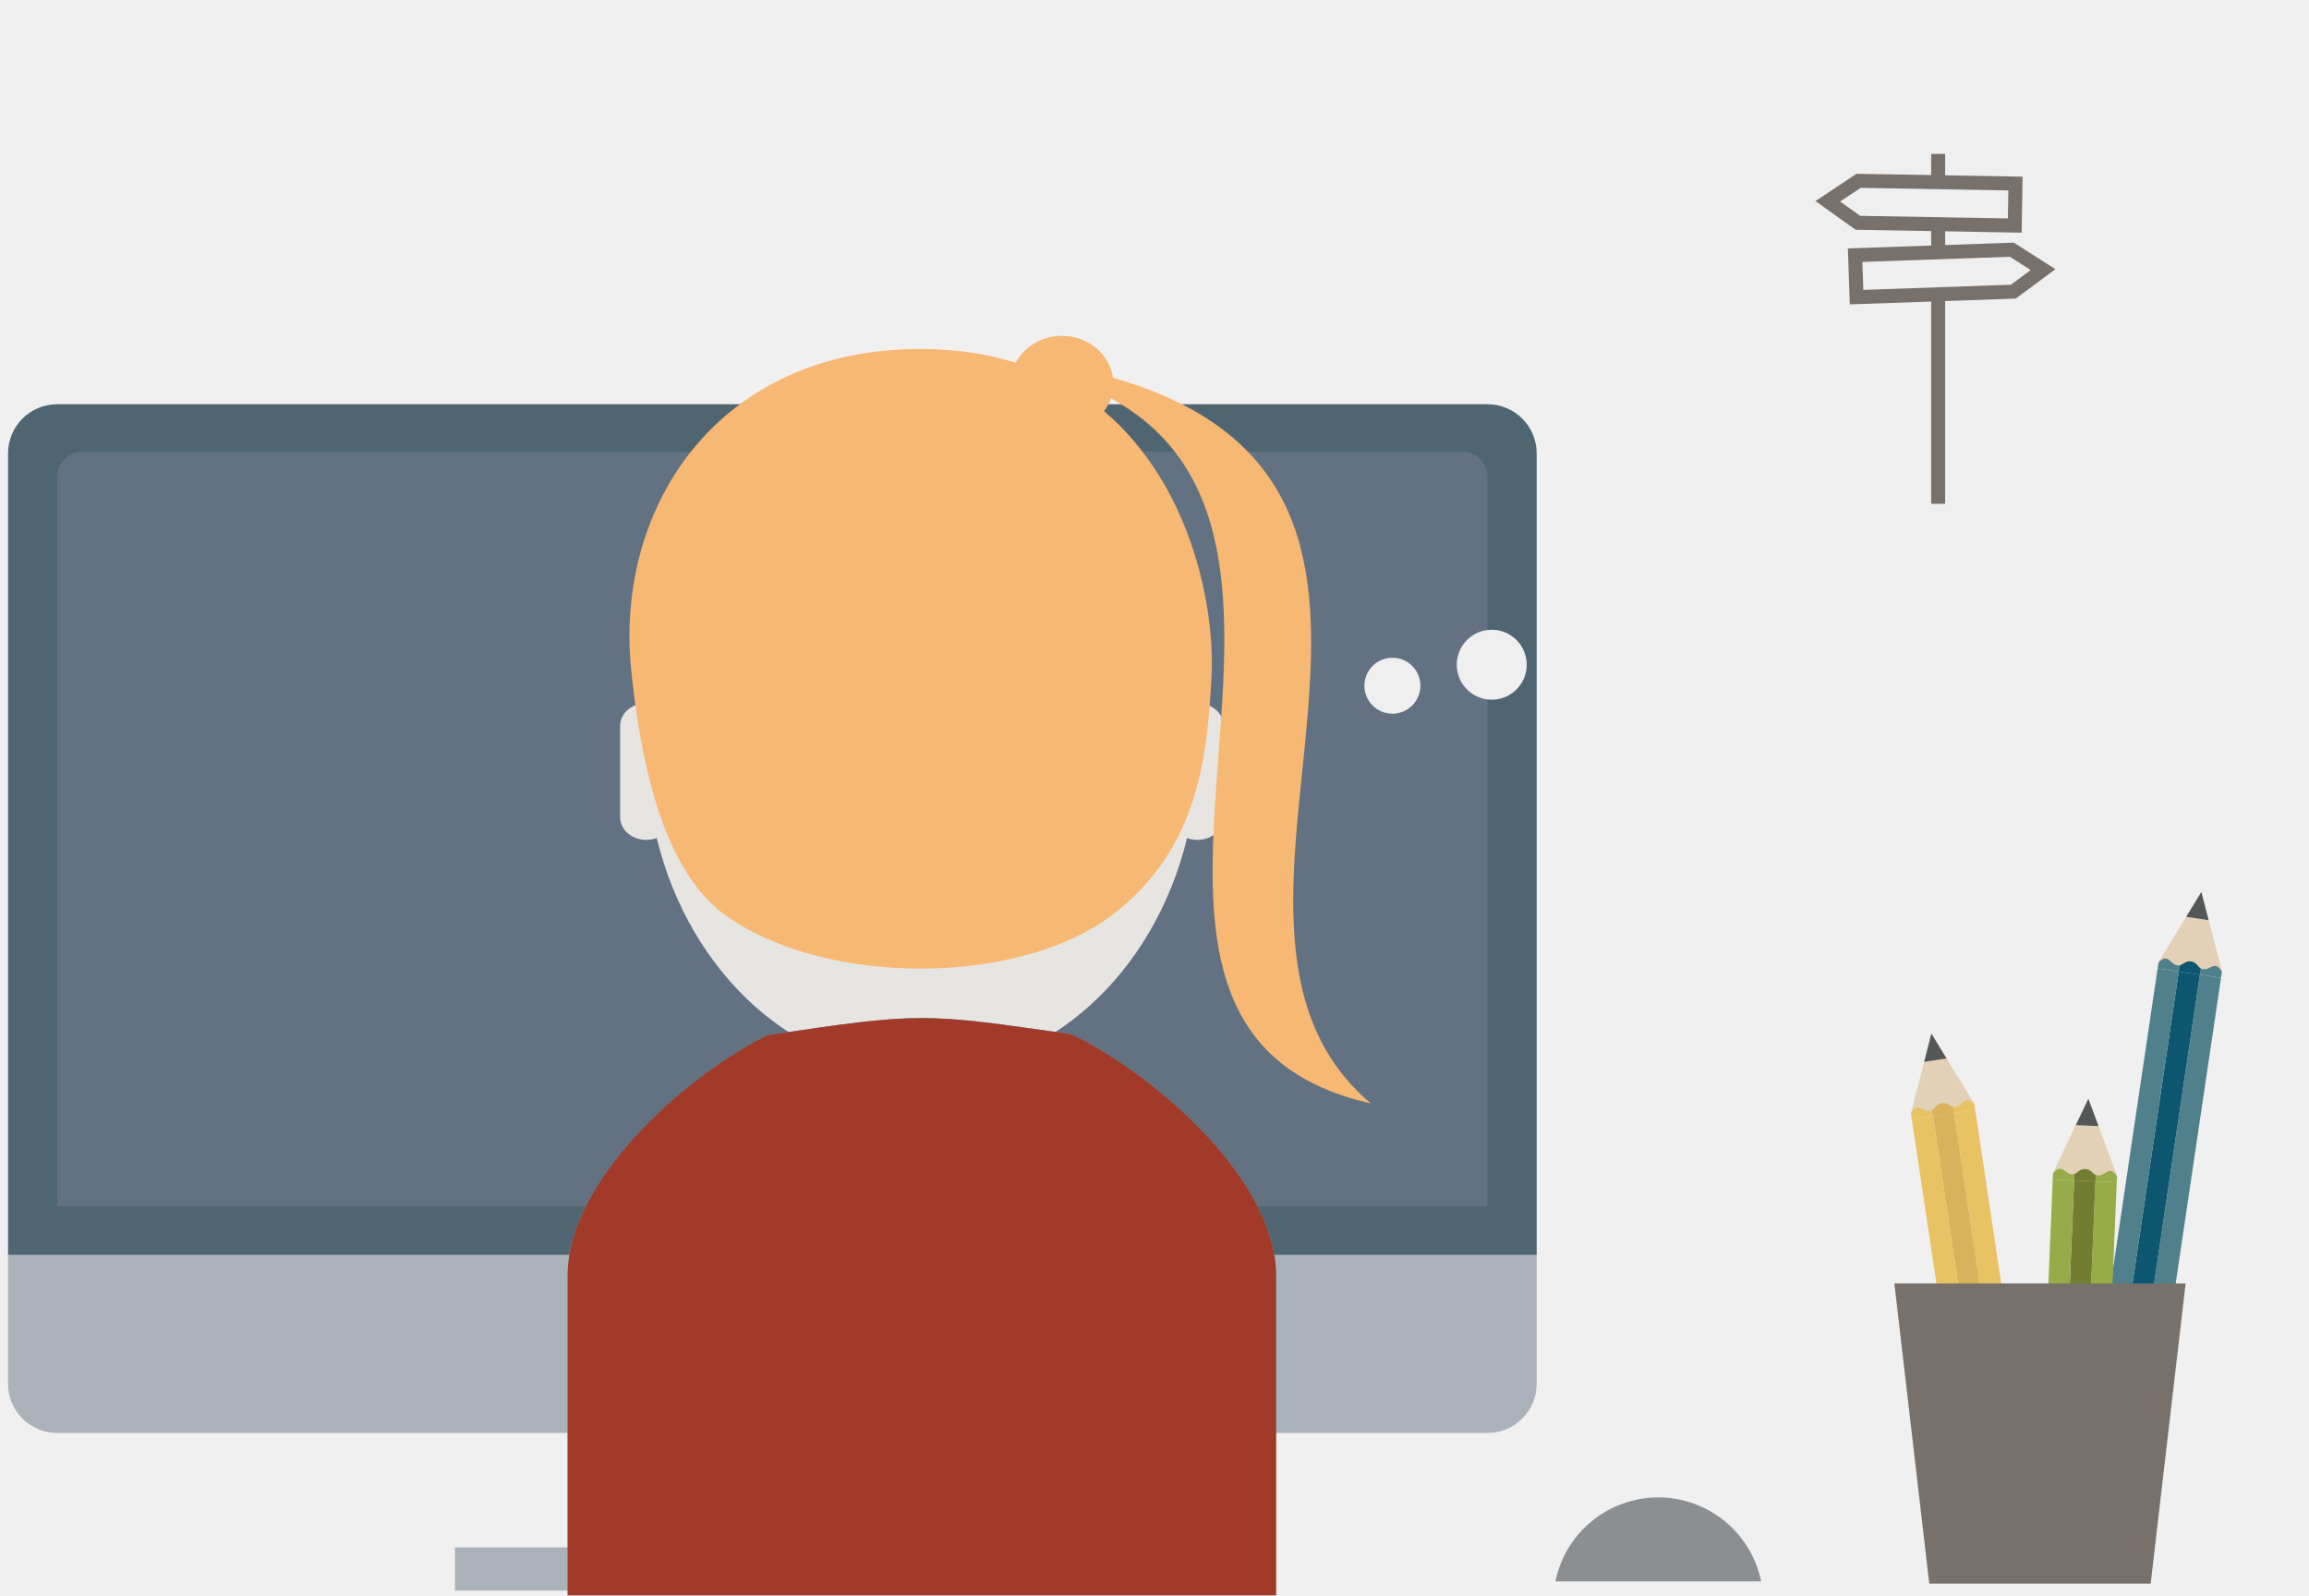
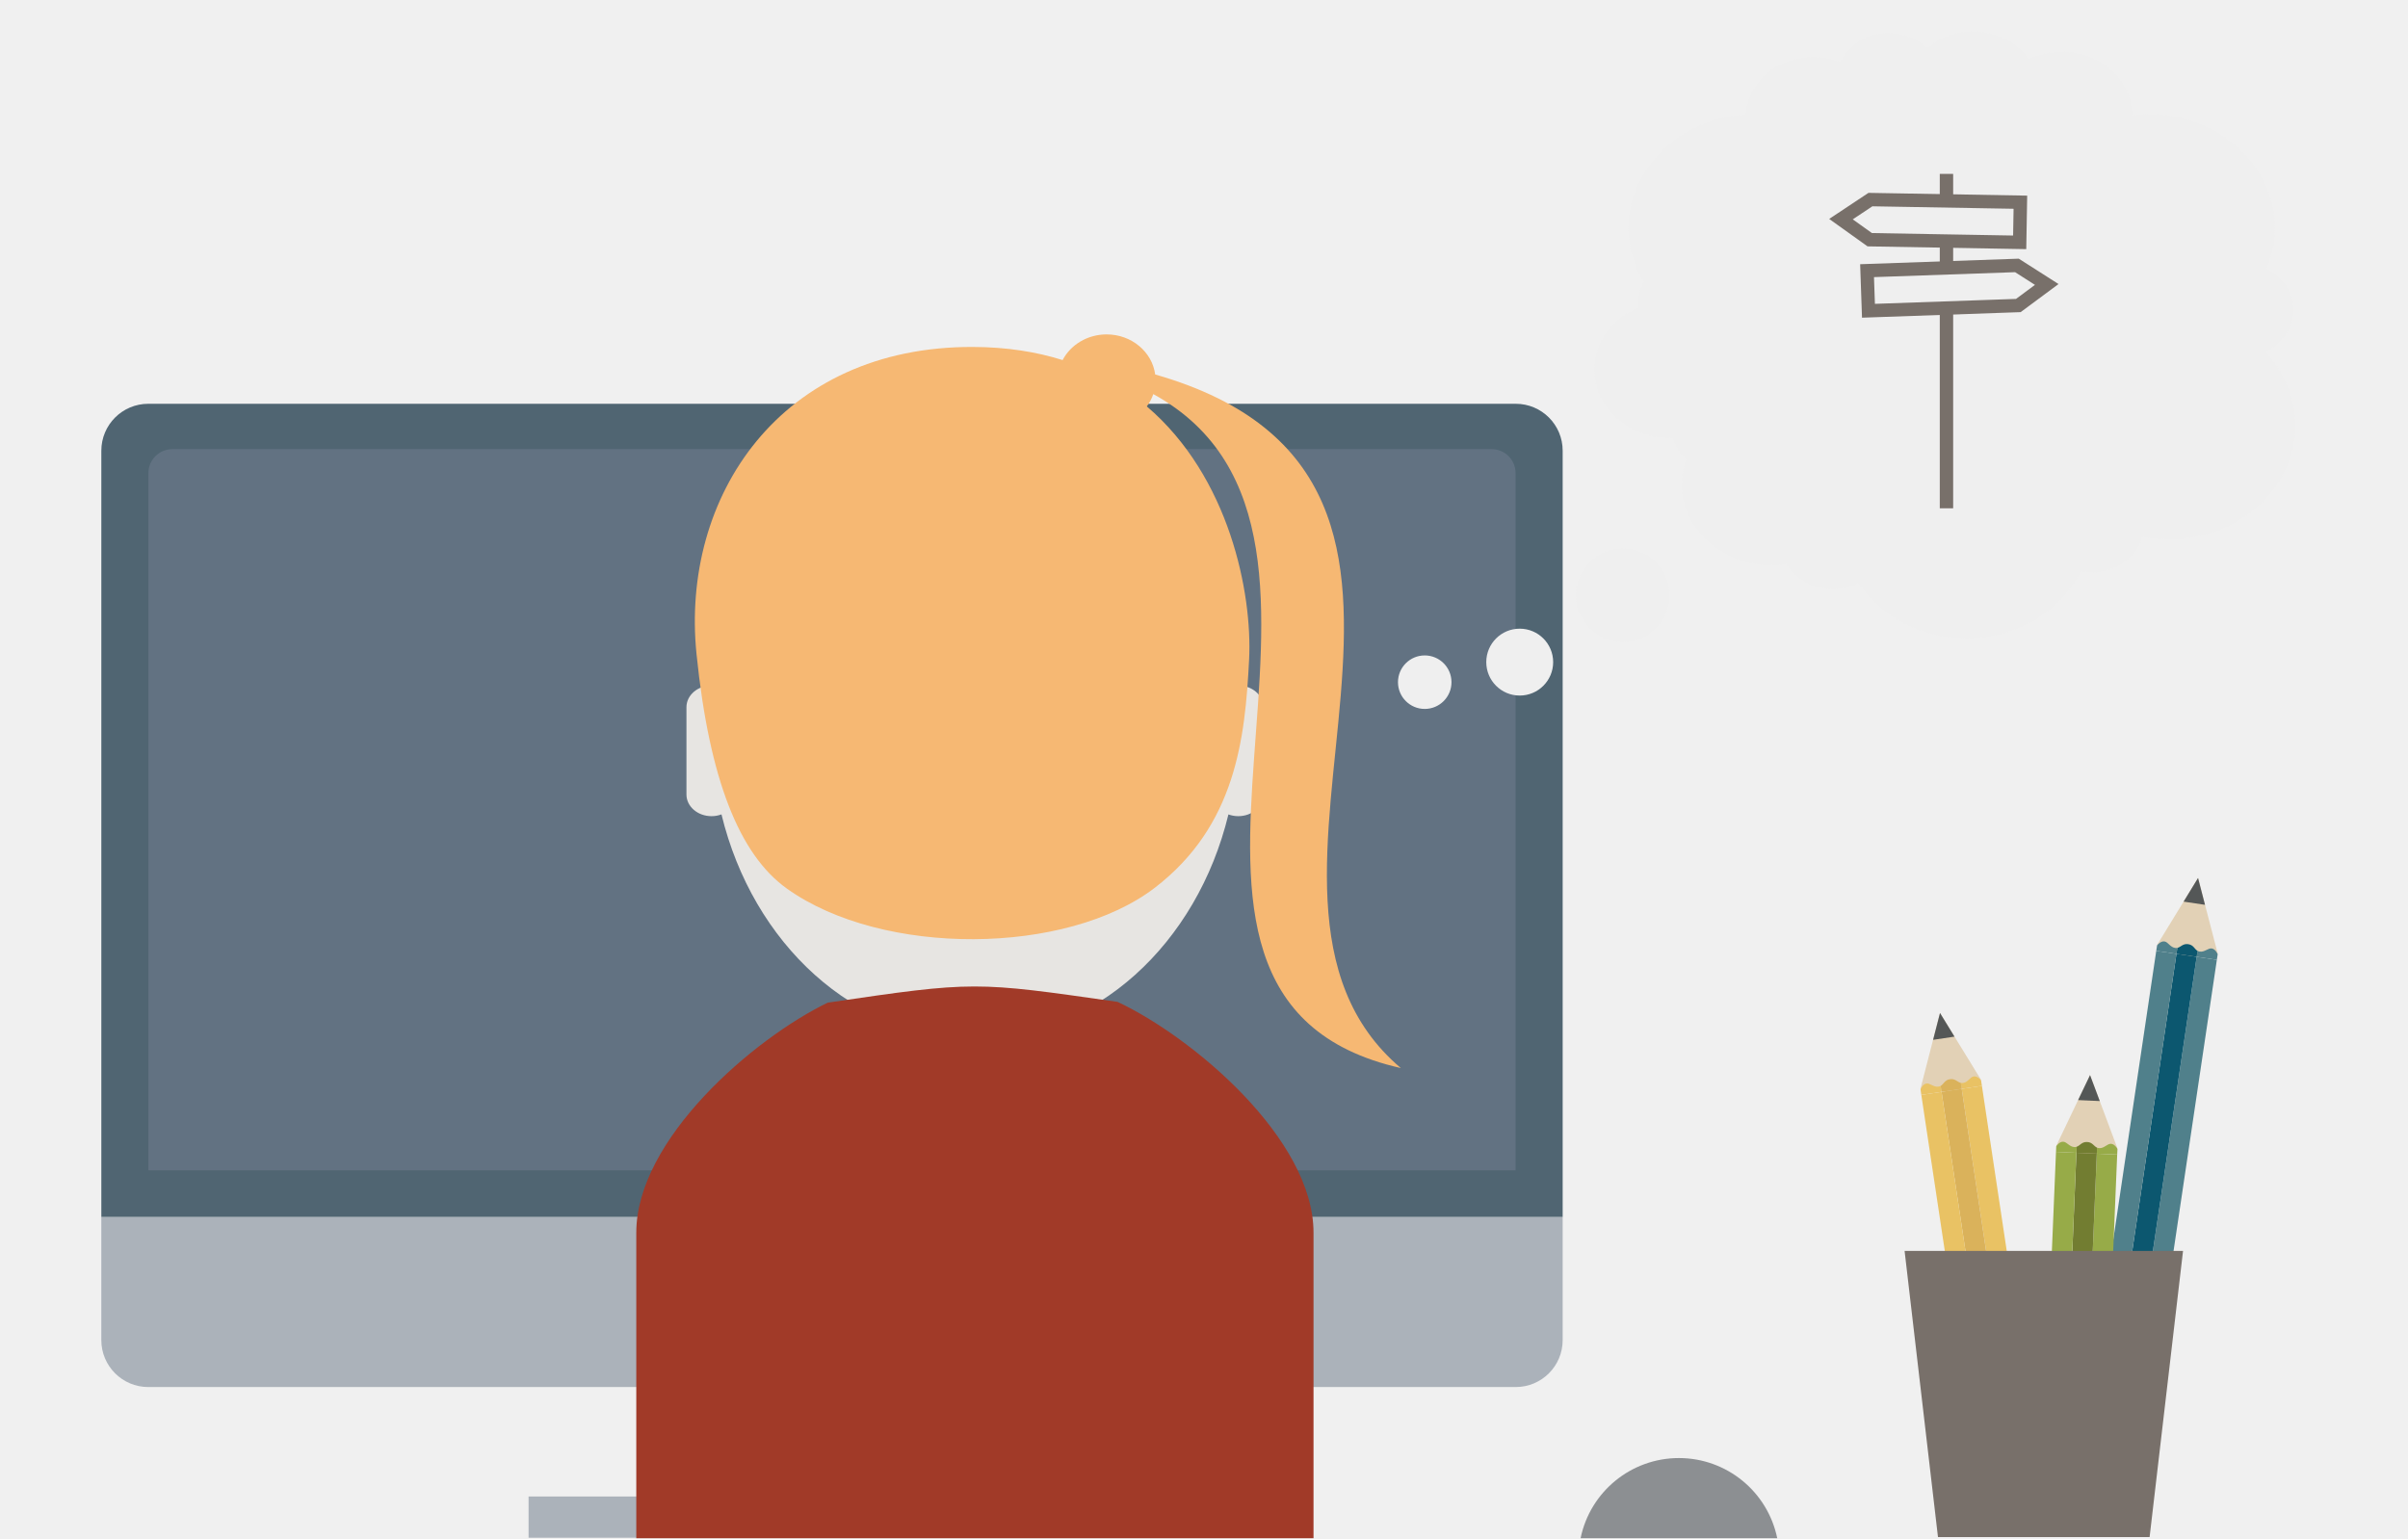
- <svg xmlns="http://www.w3.org/2000/svg" xmlns:xlink="http://www.w3.org/1999/xlink" width="165px" height="114px" viewBox="0 0 165 114" version="1.1">
-   <defs>
-     <path d="M14.307,1.21 C8.754,3.9 0,11.429 0,18.407 L0,41.25 L50.625,41.25 L50.625,18.406 C50.625,11.375 41.582,3.783 35.977,1.15 C25.313,-0.373 25.313,-0.414 14.307,1.21 Z" id="path-1" />
-   </defs>
-   <g id="Page-1" stroke="none" stroke-width="1" fill="none" fill-rule="evenodd">
-     <g id="1">
-       <path d="M111.15,113 C111.866,109.51 114.937,107.004 118.5,107.004 C122.063,107.004 125.134,109.51 125.85,113 L111.15,113 Z" id="Shape" fill="#8C8F92" fill-rule="nonzero" />
-       <polygon id="Shape" fill="#E2D1B6" fill-rule="nonzero" points="141.082 78.87 138.015 73.863 136.555 79.55 139.003 79.824" />
-       <polygon id="Shape" fill="#E9C264" fill-rule="nonzero" points="143.673 106.454 145.183 106.226 141.149 79.326 139.64 79.552" />
-       <polygon id="Shape" fill="#DAB25B" fill-rule="nonzero" points="138.132 79.78 142.164 106.678 143.673 106.454 139.64 79.552" />
-       <path d="M142.164,106.678 L138.132,79.78 L136.62,80.006 L140.655,106.904 L142.164,106.678 Z M140.539,78.621 C140.255,78.663 140.117,79.056 139.742,79.111 C139.686,79.119 139.628,79.116 139.573,79.104 L139.64,79.552 L141.15,79.326 L141.086,78.909 C141.086,78.909 140.824,78.579 140.539,78.621 Z" id="Shape" fill="#E9C264" fill-rule="nonzero" />
-       <path d="M139.573,79.104 C139.313,79.046 139.162,78.77 138.762,78.828 C138.36,78.889 138.298,79.198 138.064,79.332 L138.132,79.78 L139.64,79.552 L139.573,79.104 Z" id="Shape" fill="#DAB25B" fill-rule="nonzero" />
-       <path d="M138.065,79.332 C138.016,79.36 137.961,79.378 137.905,79.386 C137.527,79.441 137.283,79.112 136.998,79.154 C136.715,79.194 136.562,79.588 136.562,79.588 L136.619,80.006 L138.132,79.78 L138.065,79.332 Z" id="Shape" fill="#E9C264" fill-rule="nonzero" />
-       <polygon id="Shape" fill="#545757" fill-rule="nonzero" points="138.017 73.864 137.5 75.876 139.1 75.636" />
-       <path d="M149.807,94.974 L154.327,96.021 C154.509,96.063 154.667,96.176 154.766,96.335 C154.864,96.494 154.895,96.685 154.851,96.867 L154.245,99.496 C154.156,99.875 153.778,100.111 153.399,100.025 L148.88,98.977 C148.501,98.888 148.265,98.51 148.351,98.131 L148.962,95.501 C149.004,95.319 149.116,95.161 149.275,95.062 C149.433,94.963 149.625,94.931 149.807,94.974" id="Shape" fill="#C52C35" fill-rule="nonzero" />
-       <polygon id="Shape" fill="#E2D1B6" fill-rule="nonzero" points="158.78 69.422 157.306 63.74 154.253 68.746 156.515 69.724" />
-       <polygon id="Shape" fill="#50808B" fill-rule="nonzero" points="153.213 96.56 154.722 96.783 158.712 69.876 157.202 69.652" />
-       <polygon id="Shape" fill="#0C576F" fill-rule="nonzero" points="155.692 69.427 151.702 96.335 153.212 96.559 157.202 69.653" />
-       <path d="M151.703,96.335 L155.694,69.428 L154.182,69.204 L150.192,96.111 L151.703,96.335 Z M158.334,69.026 C158.051,68.982 157.804,69.315 157.424,69.259 C157.369,69.251 157.317,69.232 157.269,69.204 L157.203,69.652 L158.711,69.876 L158.775,69.458 C158.775,69.458 158.618,69.068 158.335,69.026 L158.334,69.026 Z" id="Shape" fill="#50808B" fill-rule="nonzero" />
-       <path d="M157.268,69.204 C157.036,69.074 156.975,68.764 156.573,68.704 C156.169,68.644 156.02,68.922 155.761,68.982 L155.692,69.429 L157.202,69.652 L157.268,69.204 Z" id="Shape" fill="#0C576F" fill-rule="nonzero" />
-       <path d="M155.76,68.981 C155.706,68.993 155.65,68.994 155.595,68.985 C155.214,68.929 155.078,68.543 154.793,68.497 C154.507,68.457 154.245,68.787 154.245,68.787 L154.182,69.205 L155.694,69.427 L155.759,68.981 L155.76,68.981 Z" id="Shape" fill="#50808B" fill-rule="nonzero" />
-       <path d="M157.306,63.74 L156.226,65.512 L157.826,65.752 L157.306,63.74 Z M148.92,95.68 L154.811,97.045 L154.626,97.85 L148.735,96.482 L148.92,95.68 Z" id="Shape" fill="#545757" fill-rule="nonzero" />
-       <polygon id="Shape" fill="#E2D1B6" fill-rule="nonzero" points="151.283 84.022 149.233 78.522 146.709 83.82 149.06 84.558" />
-       <polygon id="Shape" fill="#97AB48" fill-rule="nonzero" points="149.164 98.225 150.69 98.29 151.262 84.482 149.738 84.415" />
-       <polygon id="Shape" fill="#727D31" fill-rule="nonzero" points="148.214 84.348 147.642 98.156 149.164 98.225 149.738 84.415" />
-       <path d="M147.64,98.156 L148.211,84.348 L146.688,84.279 L146.115,98.091 L147.64,98.156 Z M150.798,83.674 C150.511,83.66 150.303,84.018 149.92,84 C149.864,83.997 149.809,83.985 149.757,83.963 L149.736,84.415 L151.262,84.482 L151.283,84.062 C151.283,84.062 151.086,83.686 150.798,83.674 Z" id="Shape" fill="#97AB48" fill-rule="nonzero" />
-       <path d="M149.757,83.963 C149.51,83.853 149.418,83.555 149.013,83.538 C148.606,83.52 148.486,83.812 148.233,83.894 L148.214,84.35 L149.738,84.415 L149.758,83.963 L149.757,83.963 Z" id="Shape" fill="#727D31" fill-rule="nonzero" />
-       <path d="M148.233,83.894 C148.181,83.913 148.125,83.922 148.069,83.919 C147.684,83.903 147.507,83.526 147.219,83.517 C146.931,83.505 146.705,83.857 146.705,83.857 L146.689,84.279 L148.214,84.35 L148.234,83.894 L148.233,83.894 Z" id="Shape" fill="#97AB48" fill-rule="nonzero" />
-       <polygon id="Shape" fill="#545757" fill-rule="nonzero" points="149.233 78.522 148.338 80.396 149.96 80.469" />
-       <polygon id="Shape" fill="#78706A" fill-rule="nonzero" points="156.184 91.708 135.37 91.708 137.865 113.164 153.685 113.164" />
-       <g id="Group" transform="translate(0, 28)" fill-rule="nonzero">
-         <path d="M109.811,61.678 L109.81,70.888 C109.81,72.825 108.239,74.396 106.302,74.396 L4.083,74.396 C2.145,74.396 0.574,72.825 0.574,70.887 L0.574,61.678 L109.811,61.678 Z" id="Shape" fill="#ABB2BA" />
-         <path d="M0.575,61.678 L0.575,4.396 C0.575,2.458 2.146,0.887 4.084,0.887 L106.302,0.887 C107.233,0.887 108.126,1.256 108.784,1.915 C109.442,2.573 109.812,3.466 109.811,4.397 L109.811,61.678 L0.575,61.678 Z" id="Shape" fill="#506572" />
-         <path d="M4.094,58.194 L4.094,6.07 C4.094,5.08 4.897,4.277 5.887,4.277 L104.498,4.277 C105.488,4.277 106.291,5.08 106.291,6.07 L106.291,58.194 L4.094,58.194 Z" id="Shape" fill="#627282" />
-         <polygon id="Shape" fill="#ABB2BA" points="42.388 83.921 67.998 83.921 67.998 74.397 42.388 74.397" />
-         <polygon id="Shape" fill="#ABB2BA" points="32.512 85.663 77.874 85.663 77.874 82.578 32.512 82.578" />
-         <path d="M56.02,68.865 C56.02,69.322 55.649,69.693 55.192,69.693 C54.735,69.693 54.364,69.322 54.364,68.865 C54.364,68.407 54.735,68.037 55.193,68.037 C55.65,68.037 56.021,68.407 56.021,68.865" id="Shape" fill="#959BA5" />
+ <svg xmlns="http://www.w3.org/2000/svg" width="180" height="115" viewBox="0 0 180 115">
+   <g fill="none" fill-rule="evenodd">
+     <path fill="#8C8F92" d="M118.15 115a7.503 7.503 0 0 1 14.7 0h-14.7z" />
+     <path fill="#E2D1B6" d="M148.082 80.722l-3.067-4.99-1.46 5.668 2.448.273z" />
+     <path fill="#E9C264" d="M150.673 108.221l1.51-.227-4.034-26.817-1.509.225z" />
+     <path fill="#DAB25B" d="M145.132 81.629l4.032 26.815 1.509-.223-4.033-26.819z" />
+     <path fill="#E9C264" d="M149.164 108.444l-4.032-26.815-1.512.225 4.035 26.816zM147.539 80.474c-.284.042-.422.434-.797.489a.479.479 0 0 1-.169-.007l.067.446 1.51-.225-.064-.416s-.262-.329-.547-.287" />
+     <path fill="#DAB25B" d="M146.573 80.955c-.26-.057-.411-.332-.811-.274-.402.06-.464.368-.698.502l.068.446 1.508-.227-.067-.447z" />
+     <path fill="#E9C264" d="M145.065 81.182a.455.455 0 0 1-.16.054c-.378.055-.622-.273-.907-.231-.283.04-.436.433-.436.433l.057.416 1.513-.225-.067-.447z" />
+     <path fill="#545757" d="M145.017 75.731l-.517 2.007 1.6-.24z" />
+     <path fill="#C52C35" d="M156.807 96.777l4.52 1.044a.697.697 0 0 1 .524.843l-.606 2.62a.708.708 0 0 1-.846.528l-4.519-1.044a.706.706 0 0 1-.529-.844l.611-2.621a.702.702 0 0 1 .845-.526" />
+     <path fill="#E2D1B6" d="M165.78 71.303l-1.474-5.664-3.053 4.99 2.262.976z" />
+     <path fill="#50808B" d="M160.213 98.357l1.509.223 3.99-26.824-1.51-.224z" />
+     <path fill="#0C576F" d="M162.692 71.309l-3.99 26.824 1.51.224 3.99-26.823z" />
+     <path fill="#50808B" d="M158.703 98.133l3.991-26.824-1.512-.223-3.99 26.824zM165.334 70.908c-.283-.044-.53.289-.91.233a.418.418 0 0 1-.155-.055l-.066.446 1.508.224.064-.416s-.157-.39-.44-.432" />
+     <path fill="#0C576F" d="M164.268 71.086c-.232-.13-.293-.44-.695-.499-.404-.059-.553.218-.812.277l-.069.446 1.51.222.066-.446z" />
+     <path fill="#50808B" d="M162.76 70.864a.425.425 0 0 1-.165.004c-.381-.056-.517-.44-.802-.487-.286-.04-.548.288-.548.288l-.063.418 1.512.222.065-.445z" />
+     <path fill="#545757" d="M164.306 65.638l-1.08 1.768 1.6.238zM155.92 97.48l5.891 1.361-.185.802-5.891-1.363z" />
+     <path fill="#E2D1B6" d="M158.283 85.859l-2.05-5.484-2.524 5.282 2.351.736z" />
+     <path fill="#97AB48" d="M156.164 100.018l1.526.065.572-13.766-1.524-.067z" />
+     <path fill="#727D31" d="M155.214 86.183l-.572 13.766 1.522.068.574-13.767z" />
+     <path fill="#97AB48" d="M154.64 99.949l.571-13.766-1.523-.068-.573 13.769zM157.798 85.511c-.287-.013-.495.344-.878.325a.487.487 0 0 1-.163-.036l-.021.45 1.526.067.021-.42s-.197-.374-.485-.386" />
+     <path fill="#727D31" d="M156.757 85.8c-.247-.11-.339-.407-.744-.424-.407-.018-.527.273-.78.355l-.019.454 1.524.065.02-.45z" />
+     <path fill="#97AB48" d="M155.233 85.73a.41.41 0 0 1-.164.026c-.385-.016-.562-.392-.85-.4-.288-.013-.514.338-.514.338l-.016.42 1.525.072.02-.455z" />
+     <path fill="#545757" d="M156.233 80.375l-.895 1.869 1.622.072z" />
+     <path fill="#78706A" d="M163.184 93.52H142.37l2.495 21.391h15.82z" />
+     <g>
+       <path fill="#ABB2BA" d="M116.81 90.978v9.21a3.508 3.508 0 0 1-3.508 3.508H11.083a3.509 3.509 0 0 1-3.509-3.509v-9.209h109.237z" />
+       <path fill="#506572" d="M7.575 90.978V33.696a3.509 3.509 0 0 1 3.509-3.509h102.218a3.508 3.508 0 0 1 3.509 3.51v57.281H7.575z" />
+       <path fill="#627282" d="M11.094 87.494V35.37c0-.99.803-1.793 1.793-1.793h98.611c.99 0 1.793.803 1.793 1.793v52.124H11.094z" />
+       <path fill="#ABB2BA" d="M49.388 113.221h25.61v-9.524h-25.61z" />
+       <path fill="#ABB2BA" d="M39.512 114.963h45.362v-3.085H39.512z" />
+       <path fill="#959BA5" d="M63.02 98.165a.828.828 0 1 1-1.656 0 .828.828 0 0 1 1.657 0" />
+     </g>
+     <g>
+       <path fill="#E7E5E2" d="M91.826 60.887c-2.341 9.66-9.938 16.737-18.947 16.737-9.01 0-16.607-7.078-18.948-16.74a2.13 2.13 0 0 1-.744.133c-1.034 0-1.874-.723-1.874-1.618v-6.53c0-.895.84-1.619 1.874-1.619.07 0 .138.003.205.01 1.38-11.14 9.579-19.697 19.487-19.697 9.908 0 18.106 8.556 19.487 19.696.065-.006.13-.009.196-.009 1.037 0 1.876.724 1.876 1.62v6.529c0 .895-.84 1.618-1.876 1.618-.26 0-.51-.046-.736-.13z" />
+       <path fill="#A13A28" d="M61.87 74.96c-5.554 2.689-14.307 10.218-14.307 17.196V115h50.624V92.156c0-7.031-9.043-14.623-14.648-17.256-10.664-1.523-10.664-1.564-21.67.06z" />
+       <path fill="#F6B873" d="M85.725 30.383c6.184 5.271 7.896 13.968 7.646 18.933-.298 5.928-1.006 12.41-7.041 17.048-6.58 5.055-20.338 5.188-27.506.07-3.555-2.537-5.8-8.155-6.758-17.528-1.206-11.78 6.268-23.018 20.667-22.968 2.505.008 4.729.361 6.698.981.596-1.136 1.845-1.919 3.29-1.919 1.865 0 3.405 1.307 3.631 2.996 28.019 8.028 2.84 38.737 18.362 51.852-23.855-5.39.78-39.809-18.504-50.385a3.33 3.33 0 0 1-.485.92z" />
+     </g>
+     <g>
+       <g fill="#EFEFEF" transform="matrix(-1 0 0 1 172 2)">
+         <path d="M2.663 24.304C1.265 25.788.42 27.71.42 29.81c0 4.7 4.224 8.508 9.436 8.508.686 0 1.354-.067 1.999-.193.427 1.529 1.961 2.66 3.788 2.66.28 0 .552-.027.816-.078 1.463 2.95 4.743 5.007 8.56 5.007 3.427 0 6.424-1.66 8.058-4.136.57.292 1.227.46 1.928.46 1.498 0 2.799-.762 3.455-1.878.367.057.744.088 1.13.088 3.694 0 6.69-2.7 6.69-6.032 0-.663-.121-1.3-.34-1.898a3.46 3.46 0 0 0 1.026-1.579c.064.002.129.005.194.005 3.128 0 5.664-2.287 5.664-5.107 0-2.066-1.361-3.844-3.319-4.648a3.225 3.225 0 0 0-.359-1.922 7.819 7.819 0 0 0 1.12-4.023c0-4.497-3.869-8.176-8.768-8.485-.14-2.393-2.336-4.294-5.025-4.294-.724 0-1.412.139-2.034.387-.585-1.28-1.983-2.18-3.613-2.18-1.136 0-2.158.437-2.872 1.134C27.068.827 25.857.347 24.522.347c-1.756 0-3.297.83-4.168 2.08a5.695 5.695 0 0 0-2.478-.56c-2.903 0-5.257 2.122-5.257 4.74v.002a10.508 10.508 0 0 0-1.228-.074c-5.212 0-9.437 3.809-9.437 8.508 0 1.076.224 2.105.629 3.054-1.204.6-2.02 1.756-2.02 3.084 0 1.357.852 2.535 2.1 3.123" />
+         <circle cx="50.7" cy="42.5" r="3.5" />
+         <circle cx="58.4" cy="47.5" r="2.5" />
+         <circle cx="65.5" cy="49" r="2" />
      </g>
-       <g id="Group" transform="translate(40, 24)">
-         <path d="M44.826,35.887 C42.485,45.547 34.888,52.624 25.879,52.624 C16.869,52.624 9.272,45.546 6.931,35.884 C6.693,35.972 6.441,36.017 6.187,36.017 C5.153,36.017 4.313,35.294 4.313,34.399 L4.313,27.869 C4.313,26.974 5.153,26.25 6.187,26.25 C6.257,26.25 6.325,26.253 6.392,26.26 C7.772,15.12 15.971,6.563 25.879,6.563 C35.787,6.563 43.985,15.119 45.366,26.259 C45.431,26.253 45.496,26.25 45.562,26.25 C46.599,26.25 47.438,26.974 47.438,27.87 L47.438,34.399 C47.438,35.294 46.598,36.017 45.562,36.017 C45.302,36.017 45.052,35.971 44.826,35.887 Z" id="Shape" fill="#E7E5E2" fill-rule="nonzero" />
-         <g transform="translate(0.563, 48.75)">
-           <g id="a-link" fill="#5EADC7" fill-rule="nonzero">
-             <path d="M14.307,1.21 C8.754,3.9 0,11.429 0,18.407 L0,41.25 L50.625,41.25 L50.625,18.406 C50.625,11.375 41.582,3.783 35.977,1.15 C25.313,-0.373 25.313,-0.414 14.307,1.21 Z" id="a" />
-           </g>
-           <g id="Clipped">
-             <mask id="mask-2" fill="white">
-               <use xlink:href="#path-1" />
-             </mask>
-             <g id="a" />
-             <polygon id="Shape" fill="#A13A28" fill-rule="nonzero" mask="url(#mask-2)" points="-35.625 60.25 82.375 60.25 82.375 -33.75 -35.625 -33.75" />
-           </g>
-         </g>
-         <g transform="translate(4.353, 0)" fill="#F6B873" fill-rule="nonzero" id="c-link">
-           <g transform="translate(27.24, 27.5) scale(-1, 1) translate(-27.24, -27.5) translate(0.24, 0)">
-             <path d="M19.693,5.383 C19.484,5.104 19.32,4.793 19.207,4.463 C-0.153,15.04 24.579,49.458 0.63,54.848 C16.213,41.733 -9.065,11.024 19.063,2.996 C19.29,1.306 20.837,0 22.71,0 C24.16,0 25.415,0.783 26.013,1.92 C27.99,1.3 30.223,0.946 32.737,0.938 C47.193,0.888 54.696,12.126 53.485,23.906 C52.523,33.279 50.27,38.897 46.701,41.435 C39.505,46.552 25.693,46.419 19.087,41.364 C13.027,36.726 12.317,30.244 12.017,24.316 C11.767,19.351 13.486,10.654 19.694,5.383 L19.693,5.383 Z" id="c" />
-           </g>
-         </g>
-       </g>
-       <g id="Group" transform="translate(97, 0)">
-         <g transform="translate(34, 25.5) scale(-1, 1) translate(-34, -25.5) " fill="#EFEFEF" fill-rule="nonzero">
-           <circle id="Oval" cx="50.7" cy="42.5" r="3.5" />
-           <circle id="Oval" cx="58.4" cy="47.5" r="2.5" />
-           <circle id="Oval" cx="65.5" cy="49" r="2" />
-           <path d="M2.663,24.304 C1.265,25.788 0.42,27.71 0.42,29.81 C0.42,34.51 4.644,38.318 9.856,38.318 C10.542,38.318 11.21,38.251 11.855,38.125 C12.282,39.654 13.816,40.785 15.643,40.785 C15.923,40.785 16.195,40.758 16.459,40.707 C17.922,43.657 21.202,45.714 25.019,45.714 C28.446,45.714 31.443,44.054 33.077,41.578 C33.647,41.87 34.304,42.038 35.005,42.038 C36.503,42.038 37.804,41.276 38.46,40.16 C38.827,40.217 39.204,40.248 39.59,40.248 C43.284,40.248 46.28,37.548 46.28,34.216 C46.28,33.553 46.159,32.916 45.94,32.318 C46.421,31.897 46.777,31.35 46.966,30.739 C47.03,30.741 47.095,30.744 47.16,30.744 C50.288,30.744 52.824,28.457 52.824,25.637 C52.824,23.571 51.463,21.793 49.505,20.989 C49.587,20.327 49.462,19.655 49.146,19.067 C49.877,17.852 50.264,16.462 50.266,15.044 C50.266,10.547 46.397,6.868 41.498,6.559 C41.358,4.166 39.162,2.265 36.473,2.265 C35.749,2.265 35.061,2.404 34.439,2.652 C33.854,1.372 32.456,0.472 30.826,0.472 C29.69,0.472 28.668,0.909 27.954,1.606 C27.068,0.827 25.857,0.347 24.522,0.347 C22.766,0.347 21.225,1.177 20.354,2.427 C19.581,2.056 18.734,1.865 17.876,1.867 C14.973,1.867 12.619,3.989 12.619,6.607 L12.619,6.609 C12.211,6.56 11.801,6.536 11.391,6.535 C6.179,6.535 1.954,10.344 1.954,15.043 C1.954,16.119 2.178,17.148 2.583,18.097 C1.379,18.697 0.563,19.853 0.563,21.181 C0.563,22.538 1.415,23.716 2.663,24.304" id="Shape" />
-         </g>
-         <path d="M41.5,11.5 L41.5,35.5" id="Shape" stroke="#78706A" stroke-linecap="square" />
-         <path d="M47.025,13.117 L35.817,12.921 L33.614,14.383 L35.764,15.921 L46.973,16.117 L47.025,13.117 Z M35.565,18.235 L46.767,17.843 L48.996,19.266 L46.872,20.841 L35.669,21.233 L35.565,18.235 Z" id="Shape" stroke="#78706A" fill="#EFEFEF" fill-rule="nonzero" />
+       <g stroke="#78706A">
+         <path stroke-linecap="square" d="M145.5 13.5v24" />
+         <path fill="#EFEFEF" d="M151.025 15.117l-11.208-.196-2.203 1.462 2.15 1.538 11.209.196zM139.565 20.235l11.202-.392 2.229 1.423-2.124 1.575-11.203.392z" />
      </g>
    </g>
  </g>
</svg>
